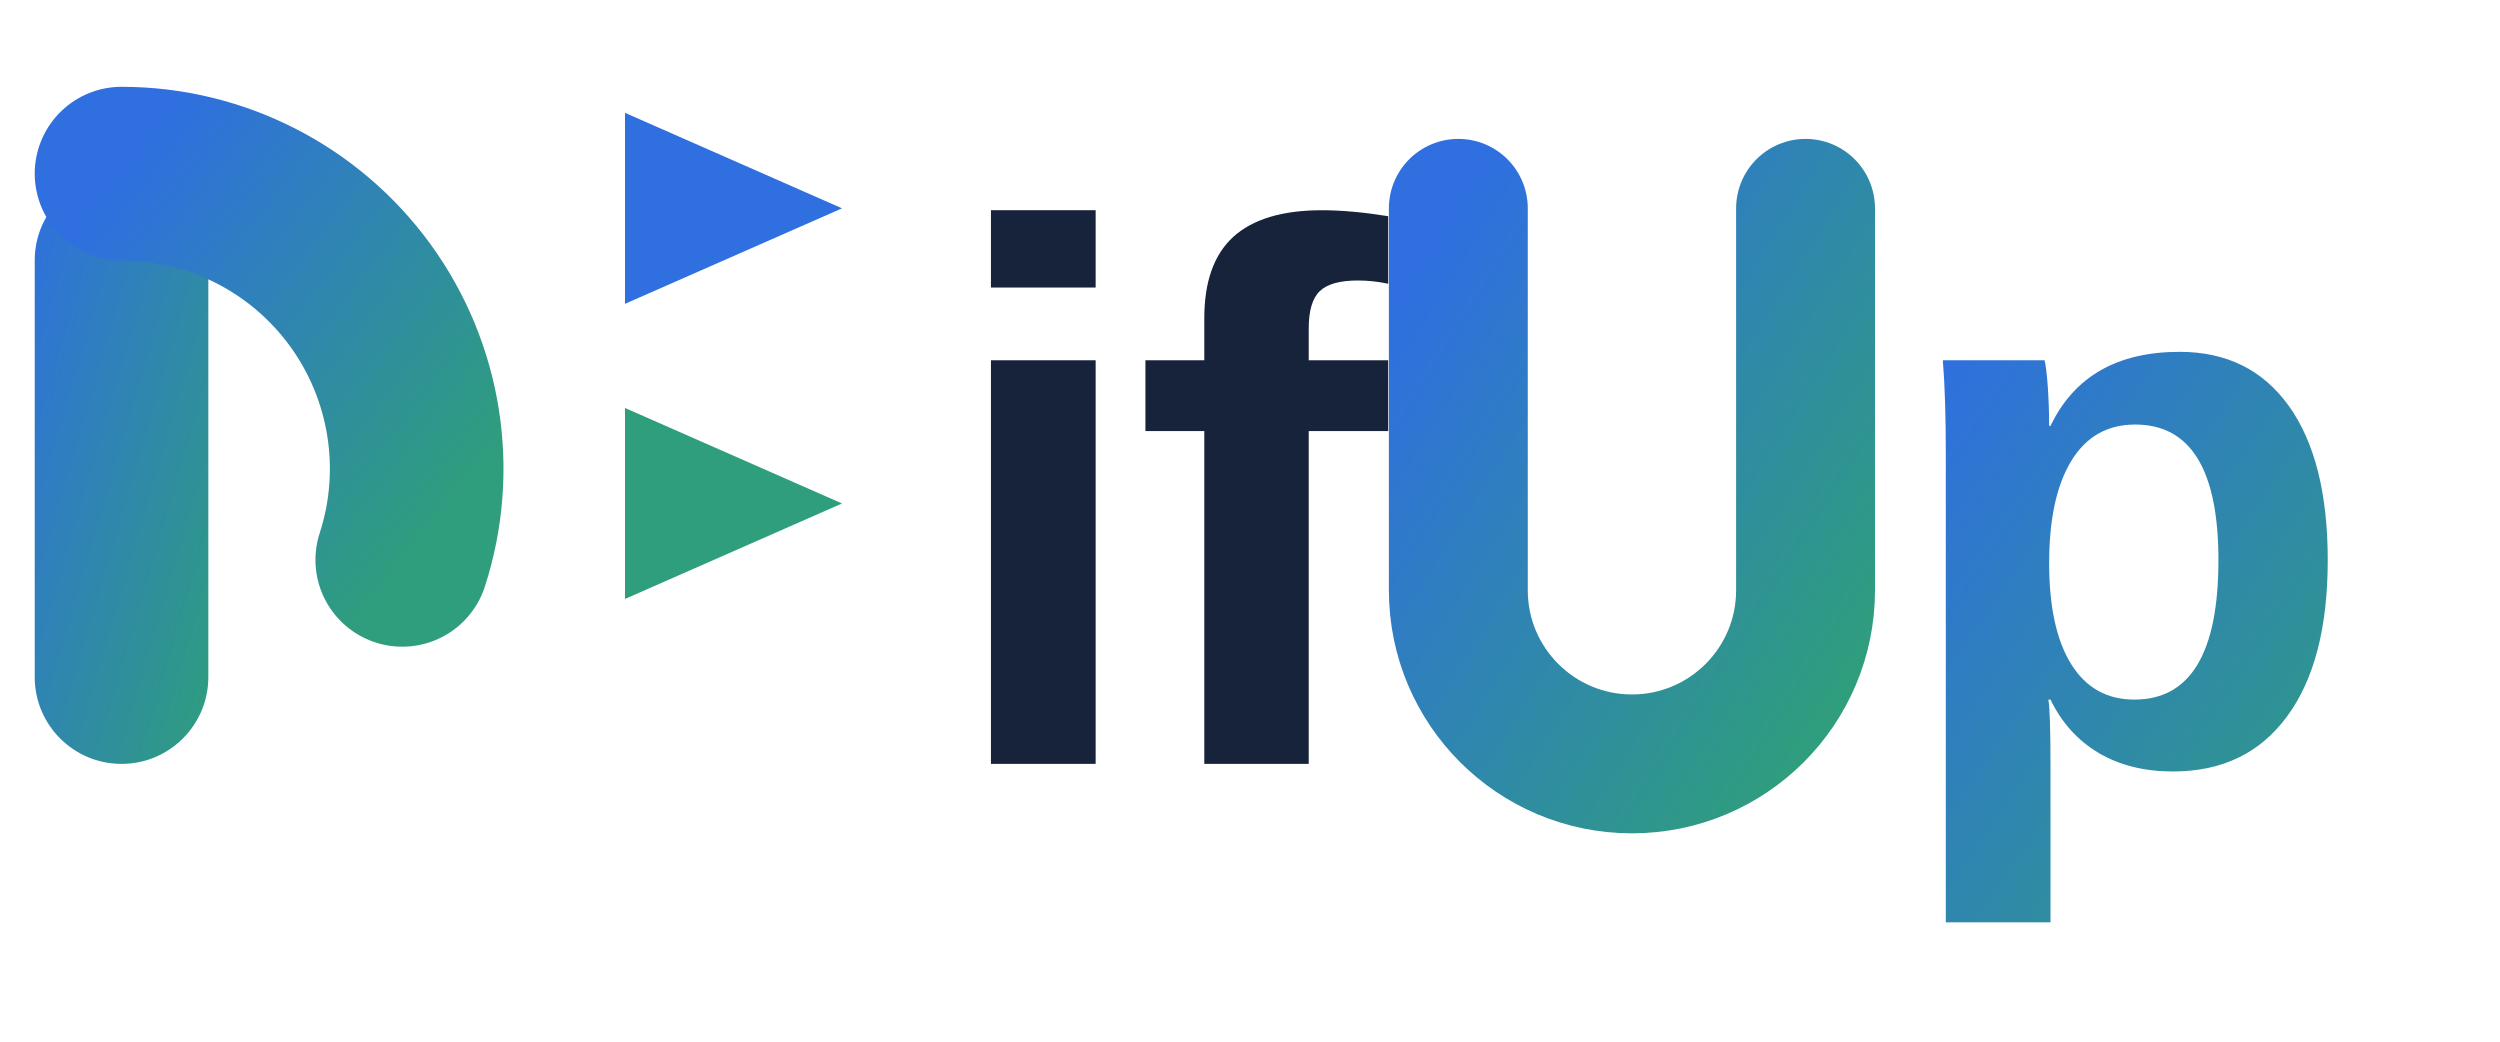
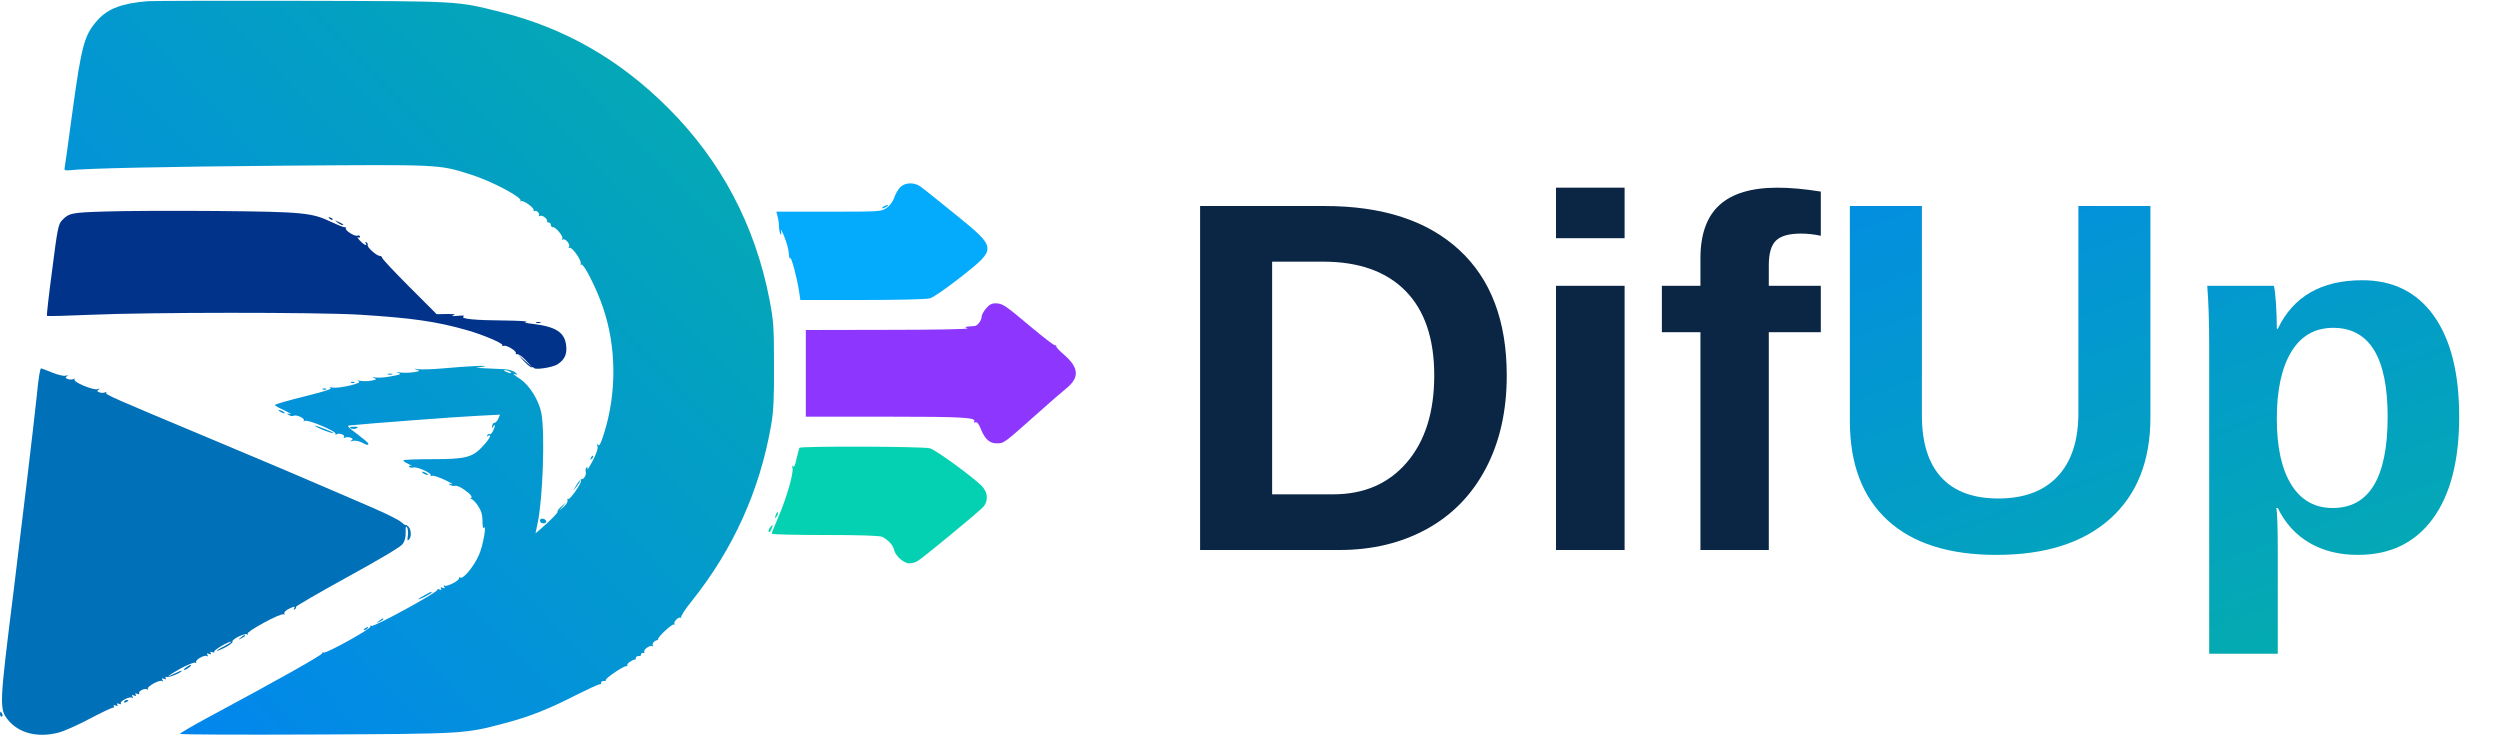
- <svg xmlns="http://www.w3.org/2000/svg" viewBox="0 12 144 60" width="720" height="300" role="img" aria-label="Difup">
+ <svg xmlns="http://www.w3.org/2000/svg" viewBox="0 0 1500 442" width="1500" height="442" role="img" aria-label="Difup">
  <defs>
-     <linearGradient id="g" x1="0%" y1="0%" x2="100%" y2="100%">
-       <stop offset="0%" stop-color="#2F6FE0" />
-       <stop offset="100%" stop-color="#2F9E7C" />
+     <linearGradient id="dgrad" x1="0%" y1="0%" x2="100%" y2="100%">
+       <stop offset="0%" stop-color="#0282F4" />
+       <stop offset="100%" stop-color="#04AEAB" />
+     </linearGradient>
+     <linearGradient id="upgrad" x1="0%" y1="0%" x2="100%" y2="100%">
+       <stop offset="0%" stop-color="#0282F4" />
+       <stop offset="100%" stop-color="#04AEAB" />
    </linearGradient>
  </defs>
-   <g transform="translate(-13,7)">
-     <rect x="15" y="15" width="10" height="34" rx="5" fill="url(#g)" />
-     <path d="M20,15 A17,17 0 0 1 36.17,37.25" fill="none" stroke="url(#g)" stroke-width="10" stroke-linecap="round" />
+   <g transform="translate(0,442) scale(0.1,-0.1)" fill="url(#dgrad)" stroke="none">
+     <path d="M890 4413 c-156 -12 -241 -44 -303 -112 -81 -90 -97 -148 -152 -549 -25 -183 -46 -338 -48 -345 -1 -7 8 -11 23 -9 103 12 572 22 1300 28 938 7 921 8 1114 -53 125 -39 315 -140 299 -158 -5 -4 -3 -5 3 -2 13 8 80 -40 76 -54 -1 -6 2 -8 7 -5 11 7 33 -18 24 -28 -4 -4 0 -4 8 -1 15 6 47 -21 42 -34 -2 -3 3 -6 10 -6 6 0 12 -7 12 -15 1 -8 6 -14 12 -13 16 3 65 -56 57 -69 -4 -6 -2 -8 3 -5 14 9 47 -29 37 -44 -4 -7 -3 -10 3 -6 14 9 76 -80 67 -95 -4 -6 -3 -8 3 -5 15 9 93 -145 131 -258 81 -237 83 -512 6 -756 -19 -61 -28 -78 -36 -68 -7 10 -8 8 -3 -8 4 -14 -6 -44 -30 -90 -20 -37 -34 -60 -31 -50 4 11 2 16 -5 12 -5 -4 -7 -14 -5 -23 6 -19 -8 -47 -24 -47 -6 0 -20 -16 -31 -35 l-21 -35 21 25 c11 14 21 29 21 34 0 5 3 7 6 3 9 -8 -66 -118 -77 -111 -5 3 -6 -1 -4 -8 3 -8 -7 -25 -22 -38 l-28 -25 20 25 20 25 -27 -24 c-15 -13 -25 -27 -23 -31 4 -6 -39 -50 -106 -108 l-26 -22 13 62 c31 147 44 533 23 655 -14 78 -70 170 -128 209 -44 29 -51 37 -23 27 10 -3 7 2 -8 13 -14 11 -43 19 -70 19 -25 1 -72 3 -105 5 l-60 3 45 7 c56 10 -103 3 -251 -11 -58 -5 -121 -7 -140 -4 -27 4 -29 3 -9 -3 23 -8 21 -9 -18 -15 -24 -4 -60 -5 -80 -2 -26 3 -30 2 -12 -3 20 -6 13 -10 -43 -20 -37 -7 -79 -10 -94 -7 -22 4 -23 3 -8 -3 17 -8 14 -10 -17 -16 -20 -4 -49 -4 -65 -1 -19 4 -22 3 -10 -3 26 -11 -120 -45 -159 -37 -18 3 -22 2 -11 -3 12 -5 -37 -21 -158 -51 -96 -24 -175 -46 -175 -51 0 -4 26 -19 58 -33 31 -15 46 -24 32 -21 -21 4 -22 3 -7 -6 9 -6 22 -8 28 -5 15 10 70 -15 62 -28 -4 -6 -1 -7 6 -2 17 10 193 -64 184 -78 -3 -6 -1 -7 6 -3 16 10 53 -3 45 -16 -4 -7 -2 -8 5 -4 6 4 21 4 32 1 17 -6 19 -9 8 -17 -10 -7 -8 -8 8 -3 12 3 35 -1 52 -9 34 -18 41 -19 41 -8 0 5 -30 30 -67 58 -51 37 -63 50 -48 51 76 9 656 53 768 58 l137 7 -11 -26 c-7 -14 -17 -24 -22 -23 -6 1 -12 -7 -14 -18 -3 -16 -2 -17 6 -5 14 20 14 7 0 -24 -7 -14 -15 -23 -20 -21 -4 3 -11 0 -15 -6 -4 -8 -3 -9 4 -5 26 16 10 -17 -29 -59 -64 -70 -103 -80 -306 -80 -95 0 -173 -3 -173 -7 0 -5 15 -15 33 -23 17 -8 24 -13 14 -10 -11 3 -15 1 -12 -6 4 -5 15 -7 25 -4 21 7 112 -34 104 -47 -3 -4 1 -5 8 -3 8 3 43 -8 78 -25 36 -17 54 -28 40 -25 -19 5 -22 4 -10 -4 8 -6 22 -8 31 -6 9 3 34 -8 57 -25 41 -29 50 -44 34 -53 -4 -2 -2 -3 5 -1 6 1 24 -16 40 -39 21 -33 28 -54 28 -94 0 -29 3 -46 8 -40 19 26 -6 -112 -29 -162 -31 -70 -92 -144 -111 -137 -8 3 -12 2 -9 -3 7 -11 -72 -54 -86 -45 -7 5 -8 3 -3 -6 6 -10 4 -12 -9 -7 -11 5 -15 3 -10 -5 5 -8 2 -9 -10 -5 -9 4 -15 3 -12 -2 8 -12 -380 -224 -394 -216 -6 4 -9 1 -8 -5 4 -13 -262 -161 -279 -155 -7 2 -12 0 -10 -5 2 -9 -273 -164 -680 -382 -95 -51 -173 -97 -173 -101 0 -5 368 -6 818 -4 896 4 890 4 1131 68 146 38 264 85 426 168 72 36 135 65 142 65 7 -1 11 3 10 10 -1 6 6 10 15 10 10 -1 16 2 13 6 -5 9 104 83 122 83 7 0 10 4 7 8 -4 8 36 34 46 31 3 -1 5 4 5 11 0 6 8 11 17 11 10 -1 16 3 15 10 -1 6 4 10 11 8 8 -1 11 2 8 7 -8 12 34 42 47 34 6 -3 7 -1 4 4 -7 10 10 30 26 32 4 1 7 4 6 7 -2 13 85 93 94 87 6 -3 7 -1 4 4 -8 13 27 46 38 36 4 -5 5 -3 2 3 -4 6 25 50 63 97 249 311 409 665 477 1057 14 84 18 156 17 360 0 234 -3 266 -27 393 -87 447 -291 832 -607 1148 -293 293 -622 481 -1010 578 -263 65 -230 64 -1190 66 -481 1 -895 0 -920 -2z m2170 -2223 c18 -12 2 -12 -25 0 -13 6 -15 9 -5 9 8 0 22 -4 30 -9z M2328 2173 c6 -2 18 -2 25 0 6 3 1 5 -13 5 -14 0 -19 -2 -12 -5z M2108 2123 c7 -3 16 -2 19 1 4 3 -2 6 -13 5 -11 0 -14 -3 -6 -6z M1938 2083 c7 -3 16 -2 19 1 4 3 -2 6 -13 5 -11 0 -14 -3 -6 -6z M1680 1950 c8 -5 20 -10 25 -10 6 0 3 5 -5 10 -8 5 -19 10 -25 10 -5 0 -3 -5 5 -10z M1890 1865 c0 -5 52 -28 91 -40 13 -4 22 -5 19 -2 -8 8 -110 47 -110 42z M2100 1856 c0 -10 28 -13 41 -5 10 6 7 9 -13 9 -16 0 -28 -2 -28 -4z M3546 1673 c-6 -14 -5 -15 5 -6 7 7 10 15 7 18 -3 3 -9 -2 -12 -12z M2540 1580 c8 -5 20 -10 25 -10 6 0 3 5 -5 10 -8 5 -19 10 -25 10 -5 0 -3 -5 5 -10z M3240 1296 c0 -10 9 -16 21 -16 24 0 21 23 -4 28 -10 2 -17 -3 -17 -12z M2548 849 c-21 -11 -38 -22 -38 -24 0 -3 18 4 40 15 22 11 40 23 40 25 0 7 0 7 -42 -16z M2274 694 c-18 -14 -18 -15 4 -4 12 6 22 13 22 15 0 8 -5 6 -26 -11z M2190 650 c-9 -6 -10 -10 -3 -10 6 0 15 5 18 10 8 12 4 12 -15 0z" />
  </g>
-   <polygon points="36,18.5 36,29.5 48.5,24" fill="#2F6FE0" />
-   <polygon points="36,35.5 36,46.5 48.5,41" fill="#2F9E7C" />
-   <text x="54" y="56" font-family="Manrope, Arial, Helvetica, sans-serif" font-weight="800" font-size="44" letter-spacing="-1" fill="#16233A">if</text>
-   <path d="M84,24 L84,46 A10,10 0 0 0 104,46 L104,24" fill="none" stroke="url(#g)" stroke-width="8" stroke-linecap="round" stroke-linejoin="round" />
-   <text x="109" y="56" font-family="Manrope, Arial, Helvetica, sans-serif" font-weight="800" font-size="44" letter-spacing="-1" fill="url(#g)">p</text>
+   <g transform="translate(0,442) scale(0.1,-0.1)" fill="#01338A" stroke="none">
+     <path d="M635 3151 c-207 -6 -221 -9 -264 -54 -21 -23 -27 -52 -58 -297 -20 -149 -34 -273 -31 -275 2 -3 116 0 254 6 359 16 1363 16 1619 1 320 -20 466 -41 650 -94 95 -27 216 -79 209 -89 -3 -5 1 -7 8 -4 17 7 81 -33 73 -45 -3 -5 0 -7 7 -5 8 3 31 -14 53 -37 l40 -43 -45 40 -45 40 39 -42 c22 -23 43 -40 47 -37 4 2 10 0 13 -4 8 -13 113 4 141 22 43 28 58 61 52 113 -9 79 -61 113 -202 130 -41 4 -53 9 -37 12 13 3 -45 7 -129 8 -177 1 -269 10 -248 24 9 6 -4 7 -36 4 -34 -3 -42 -2 -25 3 18 6 8 8 -37 8 l-63 -1 -164 164 c-91 91 -164 169 -163 174 1 5 -6 11 -17 12 -22 4 -77 55 -70 66 2 4 -1 11 -7 15 -8 4 -9 3 -5 -4 14 -22 -11 -12 -35 15 -13 14 -18 23 -11 19 6 -4 12 -2 12 4 0 7 -7 9 -16 6 -16 -6 -76 32 -69 44 3 4 -1 7 -8 7 -6 -1 -41 13 -77 30 -118 57 -168 62 -686 67 -258 2 -559 1 -669 -3z M1977 3109 c7 -7 15 -10 18 -7 3 3 -2 9 -12 12 -14 6 -15 5 -6 -5z M2024 3086 c11 -9 24 -16 30 -16 12 0 7 5 -24 19 -24 11 -24 11 -6 -3z M3218 2483 c6 -2 18 -2 25 0 6 3 1 5 -13 5 -14 0 -19 -2 -12 -5z" />
+   </g>
+   <g transform="translate(0,442) scale(0.1,-0.1)" fill="#0070B8" stroke="none">
+     <path d="M236 2173 c-4 -21 -11 -81 -16 -133 -12 -122 -102 -874 -140 -1180 -83 -664 -85 -694 -33 -758 65 -81 177 -110 303 -78 35 9 120 47 189 84 70 37 132 66 138 66 7 -1 10 3 6 9 -4 6 0 8 11 4 11 -5 15 -3 10 5 -5 8 -2 9 10 5 10 -4 15 -3 11 3 -8 12 52 43 67 34 7 -5 8 -3 3 6 -6 10 -4 12 9 7 11 -5 15 -3 10 5 -5 8 -2 9 10 5 10 -4 15 -3 11 3 -7 12 32 33 47 24 6 -4 8 -3 5 3 -8 13 70 56 85 47 7 -5 8 -3 3 6 -6 10 -4 12 9 7 11 -5 15 -3 10 4 -4 7 -1 10 7 7 13 -5 89 27 89 37 0 3 -18 -4 -40 -15 -69 -35 -43 -14 35 30 42 22 81 38 87 34 6 -4 8 -3 5 3 -8 13 50 46 65 37 7 -5 8 -3 3 6 -6 10 -4 12 9 7 11 -5 15 -3 10 5 -5 8 -2 9 10 5 10 -4 15 -3 11 3 -5 8 84 61 102 60 4 -1 -13 -12 -39 -26 -27 -13 -48 -27 -48 -29 0 -3 23 6 50 20 28 14 48 30 45 35 -8 12 73 53 87 44 6 -4 8 -3 4 4 -8 13 200 126 216 116 7 -4 8 -3 4 4 -4 6 6 18 23 27 36 18 45 19 35 3 -4 -7 -3 -8 5 -4 6 4 9 11 7 15 -3 3 136 84 307 178 191 105 320 181 332 198 14 18 20 41 19 72 -1 34 1 41 9 28 5 -10 7 -32 4 -51 -4 -26 -3 -31 6 -22 17 15 15 60 -2 78 -8 8 -16 13 -17 10 -1 -3 -13 5 -26 17 -13 12 -82 47 -153 78 -72 31 -170 74 -220 95 -156 68 -500 214 -790 335 -574 240 -614 258 -608 268 3 6 1 7 -6 3 -6 -4 -21 -4 -32 -1 -17 6 -19 9 -8 17 10 7 8 8 -7 3 -27 -7 -146 43 -137 58 3 6 1 7 -6 3 -6 -4 -21 -4 -32 -1 -17 6 -19 9 -8 17 10 7 8 8 -7 4 -11 -4 -48 5 -82 19 -34 14 -64 25 -66 25 -2 0 -7 -17 -10 -37z M1444 594 c-18 -14 -18 -15 4 -4 12 6 22 13 22 15 0 8 -5 6 -26 -11z M1116 415 c-11 -8 -16 -15 -10 -15 5 0 18 7 28 15 11 8 16 15 10 15 -5 0 -18 -7 -28 -15z M745 210 c-3 -6 1 -7 9 -4 18 7 21 14 7 14 -6 0 -13 -4 -16 -10z M0 135 c0 -8 4 -15 10 -15 5 0 7 7 4 15 -4 8 -8 15 -10 15 -2 0 -4 -7 -4 -15z" />
+   </g>
+   <g transform="translate(0,442) scale(0.1,-0.1)" fill="#04ABFC" stroke="none">
+     <path d="M5401 3296 c-13 -13 -29 -41 -36 -63 -7 -22 -26 -47 -45 -60 -32 -23 -38 -23 -348 -23 l-314 0 7 -27 c5 -16 9 -45 9 -65 1 -20 5 -40 10 -45 4 -4 5 6 2 22 -4 17 5 1 20 -35 14 -36 27 -82 27 -102 1 -20 4 -32 8 -27 7 11 43 -125 54 -203 l7 -48 372 0 c209 0 386 4 406 10 19 5 101 62 184 127 220 174 220 172 -36 380 -100 81 -193 156 -207 165 -38 26 -93 23 -120 -6z M5300 3180 c-8 -5 -10 -10 -5 -10 6 0 17 5 25 10 8 5 11 10 5 10 -5 0 -17 -5 -25 -10z" />
+   </g>
+   <g transform="translate(0,442) scale(0.1,-0.1)" fill="#8C36FE" stroke="none">
+     <path d="M5916 2569 c-14 -17 -26 -38 -26 -48 0 -22 -24 -56 -42 -57 -64 -5 -64 -5 -43 -14 12 -5 -189 -9 -475 -9 l-495 -1 0 -260 0 -260 482 0 c463 0 544 -5 528 -30 -3 -5 0 -7 8 -4 10 3 20 -9 31 -38 26 -64 53 -88 97 -88 43 0 40 -2 239 175 74 66 154 136 177 154 81 65 77 125 -12 202 -27 23 -49 46 -47 51 1 4 -2 7 -7 6 -6 -2 -72 49 -147 112 -157 132 -168 139 -211 140 -23 0 -38 -8 -57 -31z" />
+   </g>
+   <g transform="translate(0,442) scale(0.1,-0.1)" fill="#04D1B1" stroke="none">
+     <path d="M4797 1733 c-3 -5 -10 -34 -18 -66 -8 -39 -15 -54 -21 -45 -6 9 -7 5 -3 -10 8 -29 -35 -178 -85 -295 -22 -51 -40 -95 -40 -99 0 -5 144 -8 321 -8 218 0 327 -4 342 -11 38 -20 66 -50 72 -80 8 -35 58 -79 91 -79 14 0 35 5 47 12 27 14 364 292 395 325 34 37 30 91 -10 130 -64 61 -273 213 -308 223 -41 12 -777 14 -783 3z M4656 1335 c-9 -26 -7 -32 5 -12 6 10 9 21 6 23 -2 3 -7 -2 -11 -11z M4620 1255 c-6 -8 -10 -19 -8 -26 2 -6 9 0 16 15 13 29 10 33 -8 11z" />
+   </g>
+   <text x="700" y="330" font-family="Manrope, Arial, Helvetica, sans-serif" font-weight="800" font-size="300" letter-spacing="-4" fill="#0B2545">Dif<tspan fill="url(#upgrad)">Up</tspan>
+   </text>
</svg>
